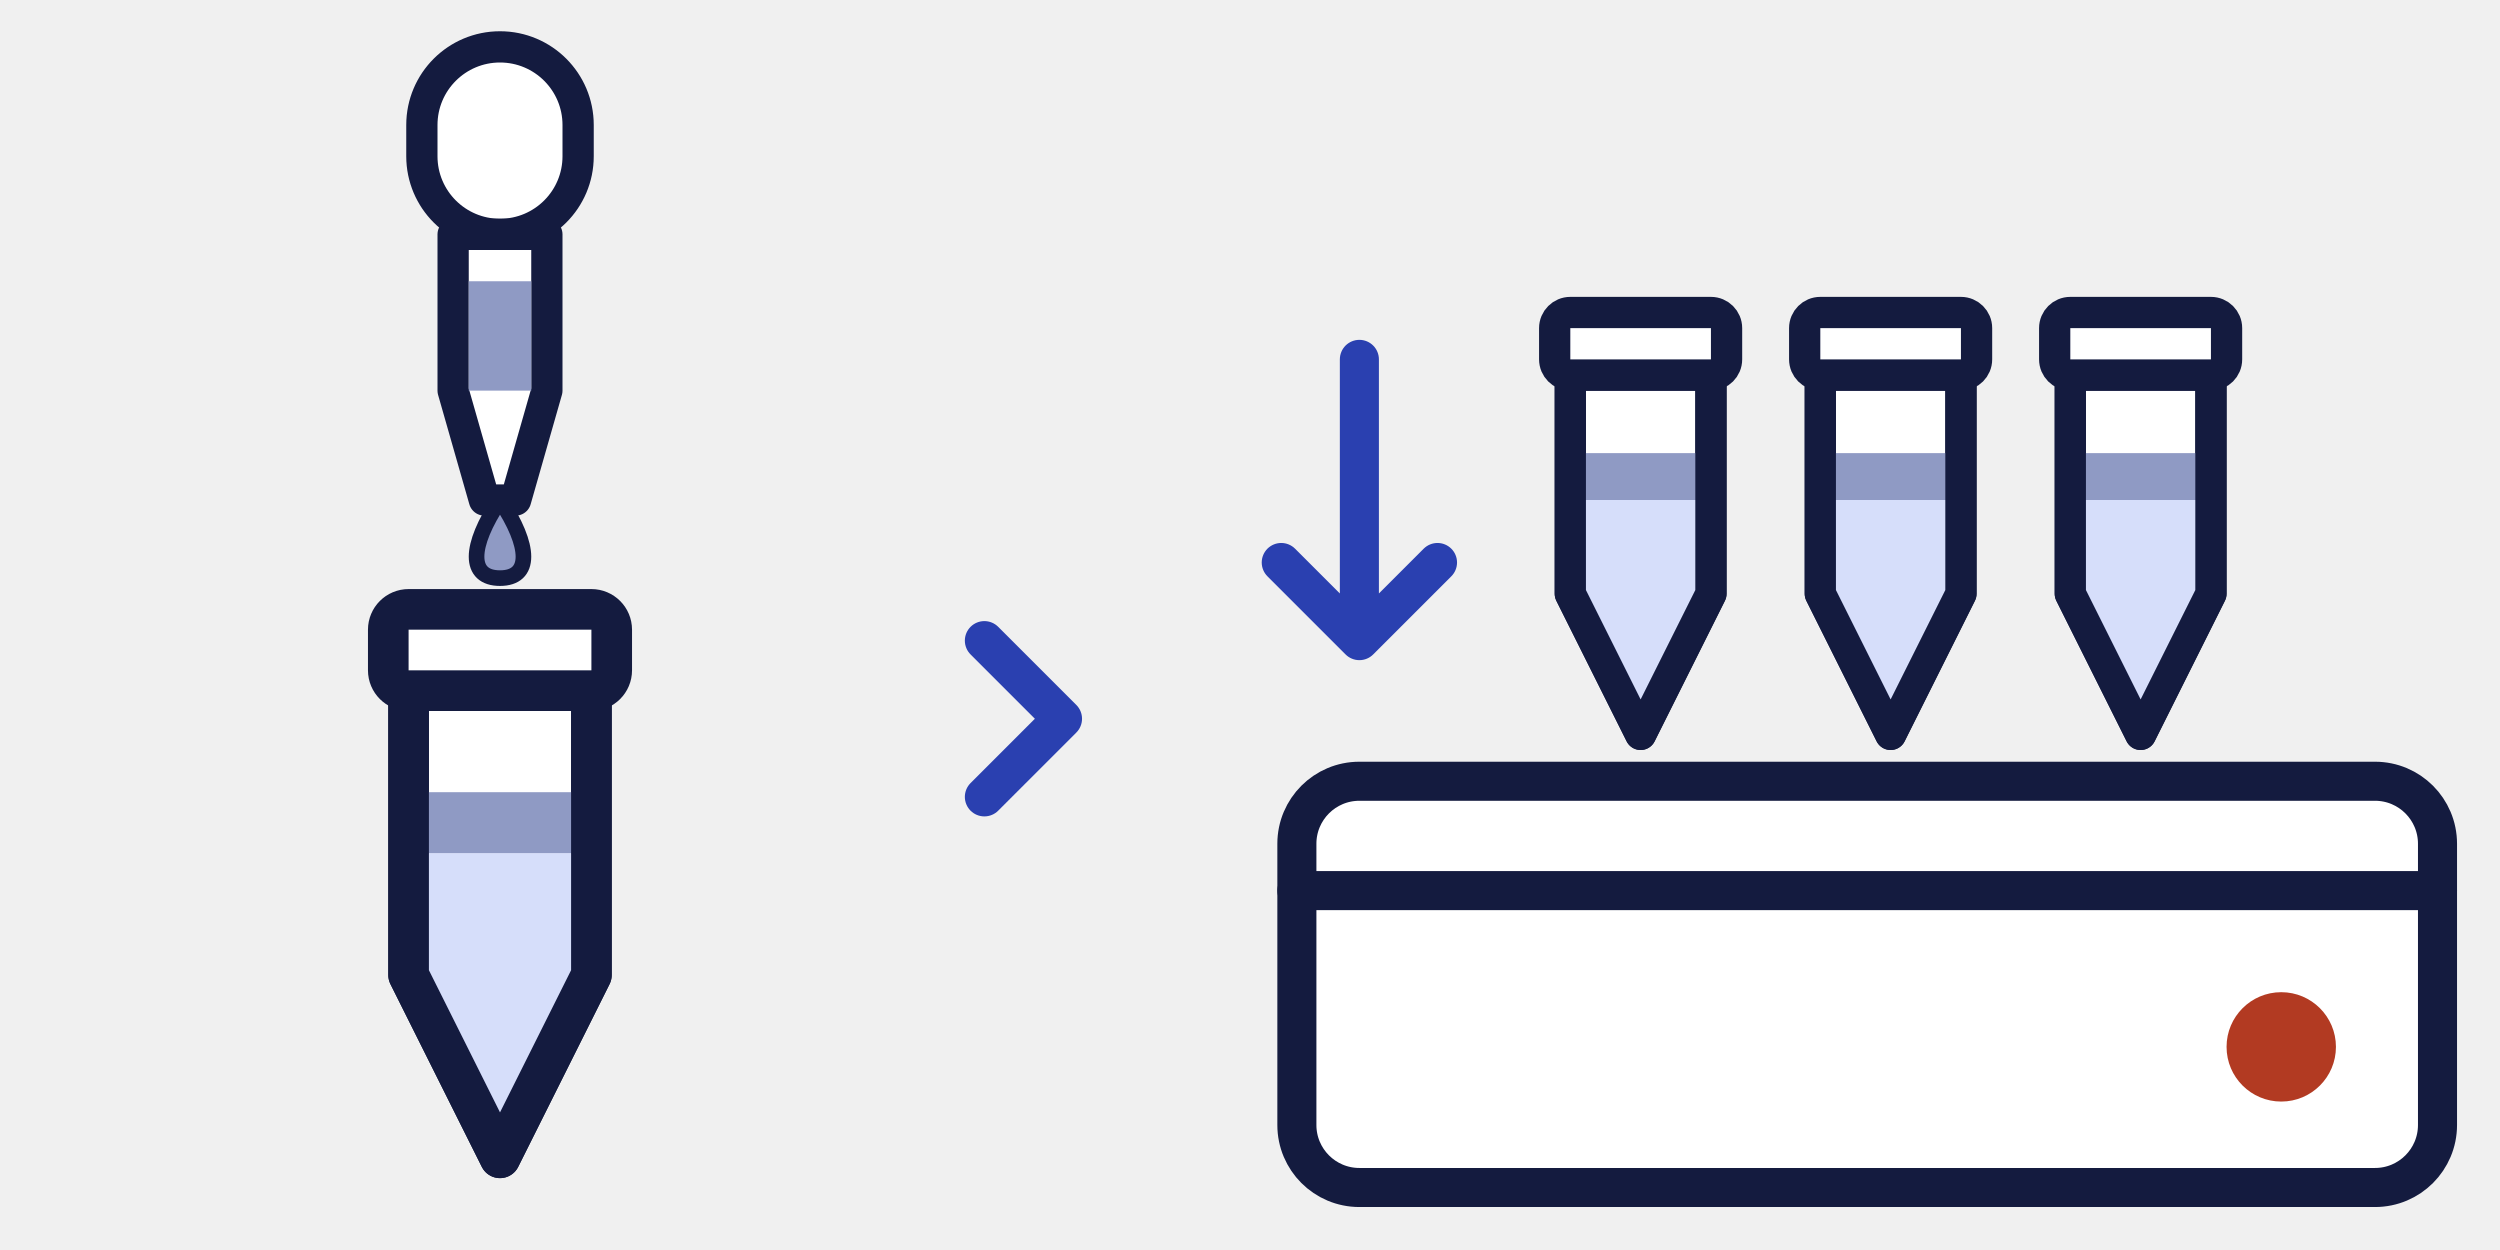
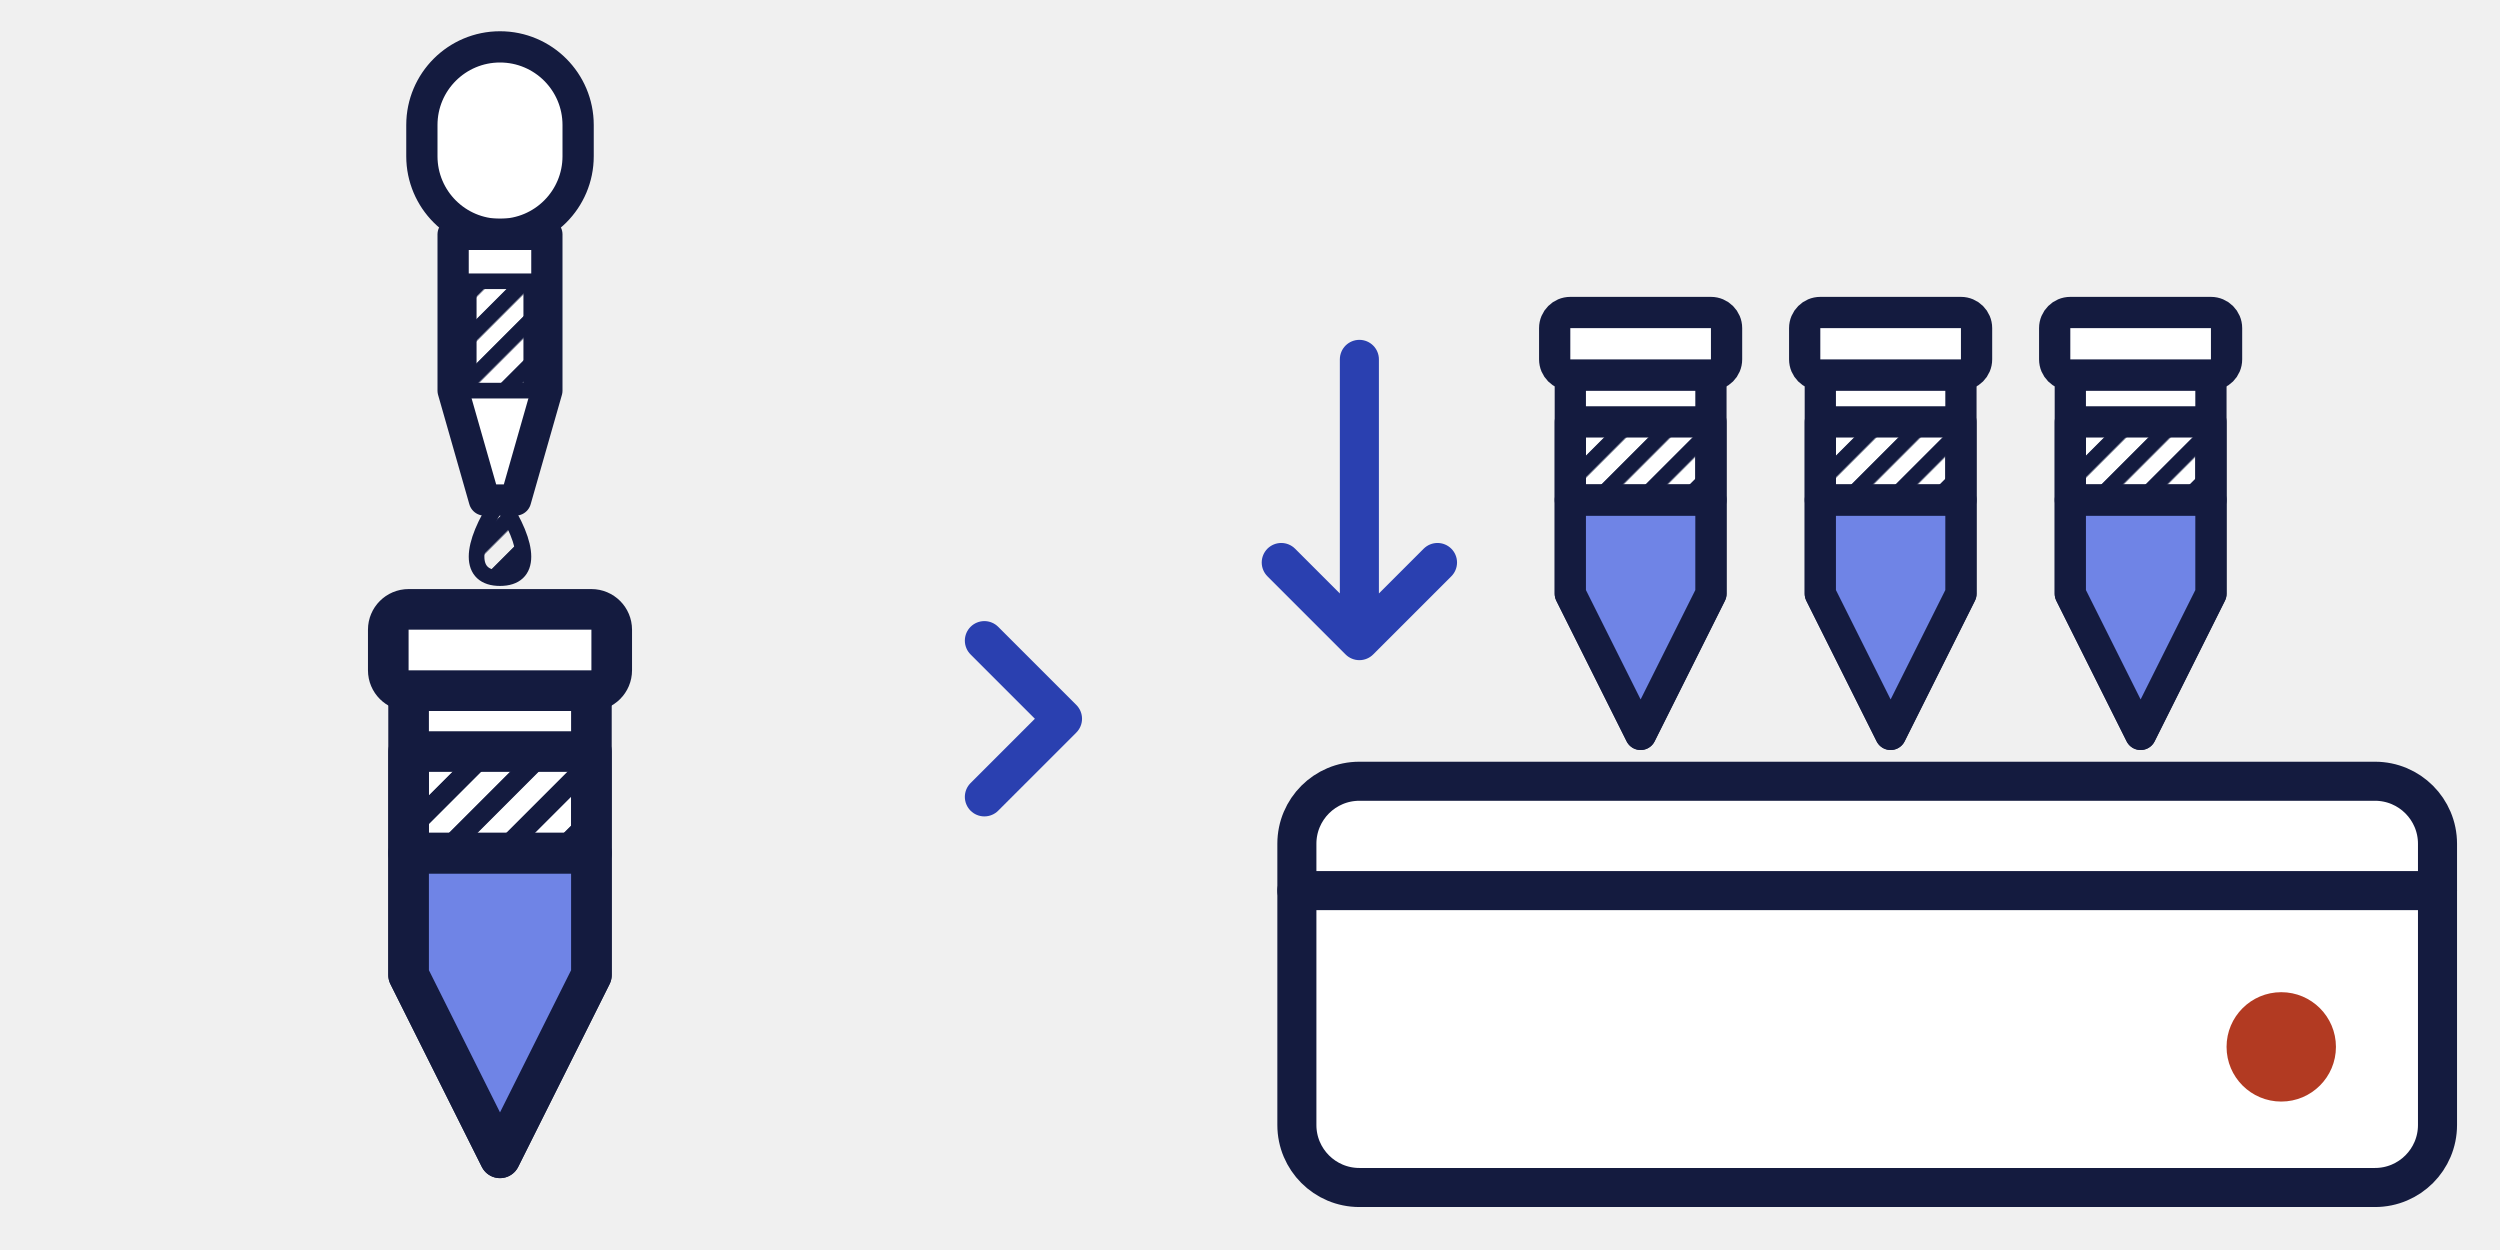
<svg xmlns="http://www.w3.org/2000/svg" viewBox="0 0 320 160" fill="none" stroke="#141b3f" stroke-width="4" stroke-linecap="round" stroke-linejoin="round">
-   <style>.d{animation:f 1.2s ease-in 3}@keyframes f{80%{transform:translateY(30px);opacity:1}100%{transform:translateY(34px);opacity:0}}.t{animation:i 2.4s ease-in-out 3}@keyframes i{40%,70%{transform:translateY(30px)}}@media (prefers-reduced-motion:reduce){*{animation:none!important}}</style>
+   <style>.d{animation:f 1.2s ease-in 3}@keyframes f{80%{transform:translateY(30px);opacity:1}100%{transform:translateY(34px);opacity:0}}.t{animation:i 1.6s ease-in-out 3}@keyframes i{40%,70%{transform:translateY(30px)}}@media (prefers-reduced-motion:reduce){*{animation:none!important}}</style>
  <defs>
+     <pattern id="h" width="4" height="4" patternUnits="userSpaceOnUse" patternTransform="rotate(45)">
+       <path d="M1 0v4" stroke-width="2" />
+     </pattern>
    <g id="f">
      <path d="M-9 8v28l9 18 9-18V8z" fill="#fff" />
-       <path d="M-9 24v12l9 18 9-18V24z" fill="#d6defa" stroke="none" />
-       <path d="M-9 18h18v6H-9z" fill="#8f9ac4" stroke="none" />
-       <path d="M-9 8v28l9 18 9-18V8z" />
+       <path d="M-9 24v12l9 18 9-18V24z" fill="#6f84e6" />
+       <path d="M-9 14h18v10H-9z" fill="url(#h)" />
      <rect x="-11" y="0" width="22" height="8" rx="2" fill="#fff" />
    </g>
  </defs>
  <use href="#f" transform="translate(64 78) scale(1.3)" />
  <rect x="54" y="6" width="20" height="24" rx="10" fill="#fff" />
  <path d="M58 30v20l4 14h4l4-14v-20z" fill="#fff" />
-   <path d="M60 36h8v14h-8z" fill="#8f9ac4" stroke="none" />
-   <path class="d" d="M64 64c-4 6-4 10 0 10s4-4 0-10z" fill="#8f9ac4" stroke-width="2" />
+   <path d="M60 36h8v14h-8z" fill="url(#h)" stroke-width="2" />
+   <path class="d" d="M64 64c-4 6-4 10 0 10s4-4 0-10z" fill="url(#h)" stroke-width="2" />
  <path d="M126 82l10 10-10 10" stroke="#2a40b0" stroke-width="5" />
  <path d="M174 46v36m-10-10 10 10 10-10" stroke="#2a40b0" stroke-width="5" />
  <g class="t">
    <use href="#f" x="210" y="40" />
    <use href="#f" x="242" y="40" />
    <use href="#f" x="274" y="40" />
  </g>
  <rect x="166" y="100" width="146" height="52" rx="8" fill="#fff" stroke-width="5" />
  <path d="M166 114h146" stroke-width="5" />
  <circle cx="292" cy="134" r="7" fill="#b23a22" stroke="none" />
</svg>
